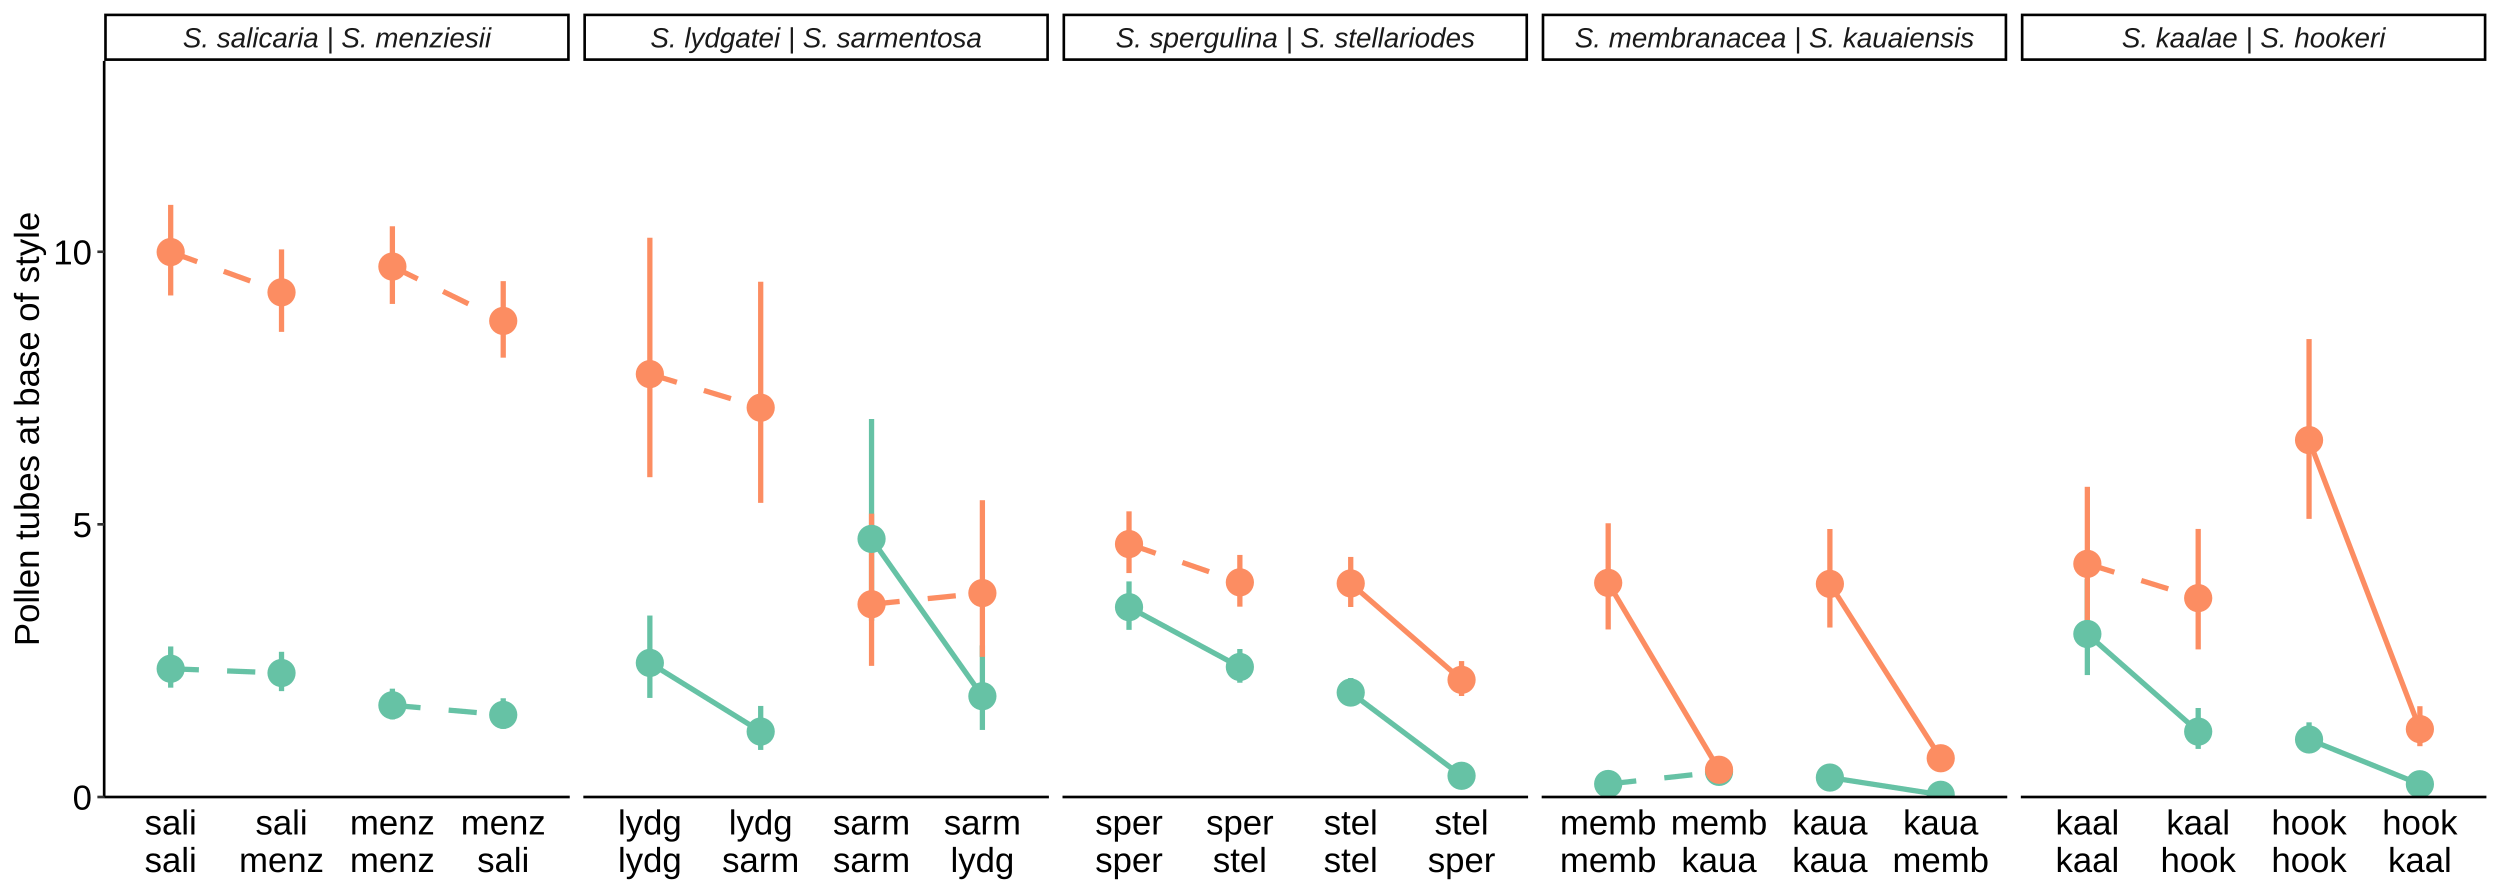
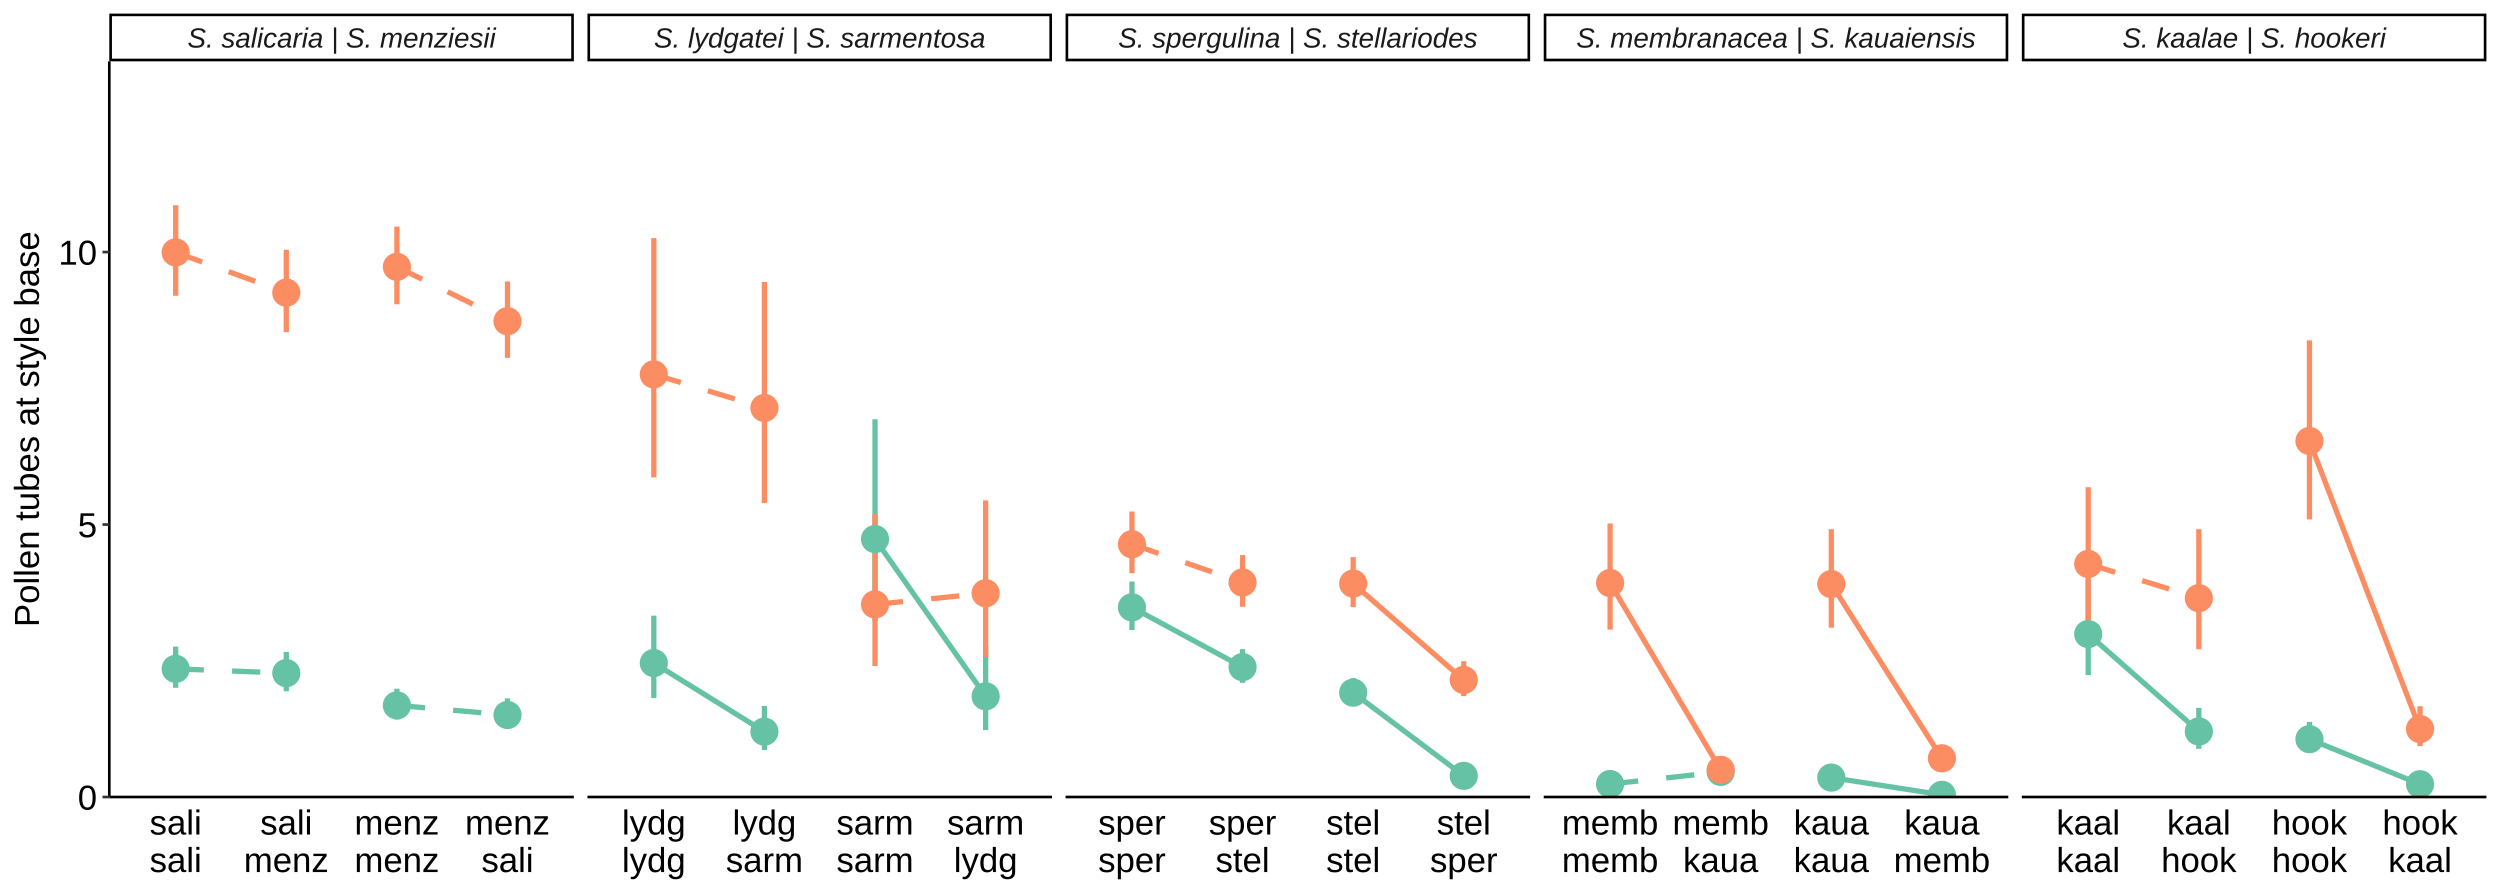
<svg xmlns="http://www.w3.org/2000/svg" class="svglite" width="1008.00pt" height="360.00pt" viewBox="0 0 1008.00 360.00">
  <defs>
    <style type="text/css">
    .svglite line, .svglite polyline, .svglite polygon, .svglite path, .svglite rect, .svglite circle {
      fill: none;
      stroke: #000000;
      stroke-linecap: round;
      stroke-linejoin: round;
      stroke-miterlimit: 10.00;
    }
    .svglite text {
      white-space: pre;
    }
  </style>
  </defs>
  <rect width="100%" height="100%" style="stroke: none; fill: #FFFFFF;" />
  <defs>
    <clipPath id="cpMC4wMHwxMDA4LjAwfDAuMDB8MzYwLjAw">
      <rect x="0.00" y="0.00" width="1008.00" height="360.00" />
    </clipPath>
  </defs>
  <g clip-path="url(#cpMC4wMHwxMDA4LjAwfDAuMDB8MzYwLjAw)">
-     <rect x="0" y="0.00" width="1008.00" height="360.00" style="stroke-width: 1.07; stroke: #FFFFFF; fill: #FFFFFF;" />
-   </g>
-   <defs>
-     <clipPath id="cpNDIuMDB8MjI5LjcyfDI0LjU2fDMyMS4zNA==">
-       <rect x="42.00" y="24.56" width="187.72" height="296.77" />
-     </clipPath>
-   </defs>
-   <g clip-path="url(#cpNDIuMDB8MjI5LjcyfDI0LjU2fDMyMS4zNA==)">
-     <rect x="42.00" y="24.56" width="187.72" height="296.77" style="stroke-width: 1.07; stroke: none; fill: #FFFFFF;" />
-     <line x1="68.82" y1="277.28" x2="68.82" y2="260.65" style="stroke-width: 2.13; stroke: #66C2A5; stroke-linecap: butt;" />
-     <line x1="68.82" y1="119.14" x2="68.82" y2="82.60" style="stroke-width: 2.13; stroke: #FC8D62; stroke-linecap: butt;" />
-     <line x1="113.51" y1="278.67" x2="113.51" y2="262.80" style="stroke-width: 2.13; stroke: #66C2A5; stroke-linecap: butt;" />
-     <line x1="113.51" y1="133.82" x2="113.51" y2="100.56" style="stroke-width: 2.13; stroke: #FC8D62; stroke-linecap: butt;" />
-     <line x1="158.21" y1="290.03" x2="158.21" y2="277.66" style="stroke-width: 2.13; stroke: #66C2A5; stroke-linecap: butt;" />
-     <line x1="158.21" y1="122.55" x2="158.21" y2="91.24" style="stroke-width: 2.13; stroke: #FC8D62; stroke-linecap: butt;" />
-     <line x1="202.90" y1="293.82" x2="202.90" y2="281.54" style="stroke-width: 2.13; stroke: #66C2A5; stroke-linecap: butt;" />
-     <line x1="202.90" y1="144.20" x2="202.90" y2="113.36" style="stroke-width: 2.13; stroke: #FC8D62; stroke-linecap: butt;" />
-     <circle cx="68.82" cy="269.63" r="4.98" style="stroke-width: 1.42; stroke: #66C2A5; fill: #66C2A5;" />
-     <circle cx="68.82" cy="101.63" r="4.98" style="stroke-width: 1.42; stroke: #FC8D62; fill: #FC8D62;" />
-     <circle cx="113.51" cy="271.36" r="4.98" style="stroke-width: 1.42; stroke: #66C2A5; fill: #66C2A5;" />
-     <circle cx="113.51" cy="117.87" r="4.98" style="stroke-width: 1.42; stroke: #FC8D62; fill: #FC8D62;" />
-     <circle cx="158.21" cy="284.36" r="4.98" style="stroke-width: 1.42; stroke: #66C2A5; fill: #66C2A5;" />
-     <circle cx="158.21" cy="107.47" r="4.98" style="stroke-width: 1.42; stroke: #FC8D62; fill: #FC8D62;" />
-     <circle cx="202.90" cy="288.24" r="4.98" style="stroke-width: 1.42; stroke: #66C2A5; fill: #66C2A5;" />
-     <circle cx="202.90" cy="129.40" r="4.98" style="stroke-width: 1.42; stroke: #FC8D62; fill: #FC8D62;" />
-     <line x1="158.21" y1="284.36" x2="202.90" y2="288.24" style="stroke-width: 2.13; stroke: #66C2A5; stroke-dasharray: 11.38,11.38; stroke-linecap: butt;" />
-     <line x1="158.21" y1="107.47" x2="202.90" y2="129.40" style="stroke-width: 2.13; stroke: #FC8D62; stroke-dasharray: 11.38,11.38; stroke-linecap: butt;" />
-     <line x1="68.82" y1="269.63" x2="113.51" y2="271.36" style="stroke-width: 2.13; stroke: #66C2A5; stroke-dasharray: 11.38,11.38; stroke-linecap: butt;" />
-     <line x1="68.82" y1="101.63" x2="113.51" y2="117.87" style="stroke-width: 2.13; stroke: #FC8D62; stroke-dasharray: 11.38,11.38; stroke-linecap: butt;" />
-   </g>
-   <g clip-path="url(#cpMC4wMHwxMDA4LjAwfDAuMDB8MzYwLjAw)">
- </g>
-   <defs>
-     <clipPath id="cpMjM1LjIwfDQyMi45MnwyNC41NnwzMjEuMzQ=">
-       <rect x="235.20" y="24.56" width="187.72" height="296.77" />
-     </clipPath>
-   </defs>
-   <g clip-path="url(#cpMjM1LjIwfDQyMi45MnwyNC41NnwzMjEuMzQ=)">
-     <rect x="235.20" y="24.56" width="187.72" height="296.77" style="stroke-width: 1.07; stroke: none; fill: #FFFFFF;" />
-     <line x1="262.02" y1="281.41" x2="262.02" y2="248.19" style="stroke-width: 2.13; stroke: #66C2A5; stroke-linecap: butt;" />
-     <line x1="262.02" y1="192.42" x2="262.02" y2="95.86" style="stroke-width: 2.13; stroke: #FC8D62; stroke-linecap: butt;" />
-     <line x1="306.71" y1="302.38" x2="306.71" y2="284.63" style="stroke-width: 2.13; stroke: #66C2A5; stroke-linecap: butt;" />
-     <line x1="306.71" y1="202.76" x2="306.71" y2="113.59" style="stroke-width: 2.13; stroke: #FC8D62; stroke-linecap: butt;" />
-     <line x1="351.41" y1="250.27" x2="351.41" y2="168.95" style="stroke-width: 2.13; stroke: #66C2A5; stroke-linecap: butt;" />
-     <line x1="351.41" y1="268.48" x2="351.41" y2="207.10" style="stroke-width: 2.13; stroke: #FC8D62; stroke-linecap: butt;" />
-     <line x1="396.10" y1="294.32" x2="396.10" y2="260.23" style="stroke-width: 2.13; stroke: #66C2A5; stroke-linecap: butt;" />
-     <line x1="396.10" y1="264.85" x2="396.10" y2="201.69" style="stroke-width: 2.13; stroke: #FC8D62; stroke-linecap: butt;" />
-     <circle cx="262.02" cy="267.29" r="4.98" style="stroke-width: 1.42; stroke: #66C2A5; fill: #66C2A5;" />
-     <circle cx="262.02" cy="150.84" r="4.98" style="stroke-width: 1.42; stroke: #FC8D62; fill: #FC8D62;" />
-     <circle cx="306.71" cy="294.96" r="4.98" style="stroke-width: 1.42; stroke: #66C2A5; fill: #66C2A5;" />
-     <circle cx="306.71" cy="164.38" r="4.98" style="stroke-width: 1.42; stroke: #FC8D62; fill: #FC8D62;" />
-     <circle cx="351.41" cy="217.28" r="4.98" style="stroke-width: 1.42; stroke: #66C2A5; fill: #66C2A5;" />
-     <circle cx="351.41" cy="243.63" r="4.98" style="stroke-width: 1.42; stroke: #FC8D62; fill: #FC8D62;" />
-     <circle cx="396.10" cy="280.71" r="4.98" style="stroke-width: 1.42; stroke: #66C2A5; fill: #66C2A5;" />
-     <circle cx="396.10" cy="239.13" r="4.98" style="stroke-width: 1.42; stroke: #FC8D62; fill: #FC8D62;" />
-     <line x1="351.41" y1="217.28" x2="396.10" y2="280.71" style="stroke-width: 2.13; stroke: #66C2A5; stroke-linecap: butt;" />
-     <line x1="351.41" y1="243.63" x2="396.10" y2="239.13" style="stroke-width: 2.13; stroke: #FC8D62; stroke-dasharray: 11.38,11.38; stroke-linecap: butt;" />
-     <line x1="262.02" y1="267.29" x2="306.71" y2="294.96" style="stroke-width: 2.13; stroke: #66C2A5; stroke-linecap: butt;" />
-     <line x1="262.02" y1="150.84" x2="306.71" y2="164.38" style="stroke-width: 2.13; stroke: #FC8D62; stroke-dasharray: 11.38,11.38; stroke-linecap: butt;" />
-   </g>
-   <g clip-path="url(#cpMC4wMHwxMDA4LjAwfDAuMDB8MzYwLjAw)">
- </g>
-   <defs>
-     <clipPath id="cpNDI4LjQwfDYxNi4xMnwyNC41NnwzMjEuMzQ=">
-       <rect x="428.40" y="24.56" width="187.72" height="296.77" />
-     </clipPath>
-   </defs>
-   <g clip-path="url(#cpNDI4LjQwfDYxNi4xMnwyNC41NnwzMjEuMzQ=)">
-     <rect x="428.40" y="24.56" width="187.72" height="296.77" style="stroke-width: 1.07; stroke: none; fill: #FFFFFF;" />
-     <line x1="455.22" y1="253.97" x2="455.22" y2="234.41" style="stroke-width: 2.13; stroke: #66C2A5; stroke-linecap: butt;" />
-     <line x1="455.22" y1="231.05" x2="455.22" y2="206.17" style="stroke-width: 2.13; stroke: #FC8D62; stroke-linecap: butt;" />
-     <line x1="499.91" y1="275.29" x2="499.91" y2="261.68" style="stroke-width: 2.13; stroke: #66C2A5; stroke-linecap: butt;" />
-     <line x1="499.91" y1="244.60" x2="499.91" y2="223.74" style="stroke-width: 2.13; stroke: #FC8D62; stroke-linecap: butt;" />
-     <line x1="544.61" y1="284.39" x2="544.61" y2="273.36" style="stroke-width: 2.13; stroke: #66C2A5; stroke-linecap: butt;" />
-     <line x1="544.61" y1="244.73" x2="544.61" y2="224.56" style="stroke-width: 2.13; stroke: #FC8D62; stroke-linecap: butt;" />
-     <line x1="589.30" y1="314.79" x2="589.30" y2="310.21" style="stroke-width: 2.13; stroke: #66C2A5; stroke-linecap: butt;" />
-     <line x1="589.30" y1="280.63" x2="589.30" y2="266.54" style="stroke-width: 2.13; stroke: #FC8D62; stroke-linecap: butt;" />
-     <circle cx="455.22" cy="244.81" r="4.98" style="stroke-width: 1.42; stroke: #66C2A5; fill: #66C2A5;" />
-     <circle cx="455.22" cy="219.37" r="4.98" style="stroke-width: 1.42; stroke: #FC8D62; fill: #FC8D62;" />
-     <circle cx="499.91" cy="268.92" r="4.98" style="stroke-width: 1.42; stroke: #66C2A5; fill: #66C2A5;" />
-     <circle cx="499.91" cy="234.80" r="4.98" style="stroke-width: 1.42; stroke: #FC8D62; fill: #FC8D62;" />
-     <circle cx="544.61" cy="279.24" r="4.98" style="stroke-width: 1.42; stroke: #66C2A5; fill: #66C2A5;" />
-     <circle cx="544.61" cy="235.24" r="4.98" style="stroke-width: 1.42; stroke: #FC8D62; fill: #FC8D62;" />
-     <circle cx="589.30" cy="312.80" r="4.98" style="stroke-width: 1.42; stroke: #66C2A5; fill: #66C2A5;" />
-     <circle cx="589.30" cy="274.11" r="4.98" style="stroke-width: 1.42; stroke: #FC8D62; fill: #FC8D62;" />
-     <line x1="544.61" y1="279.24" x2="589.30" y2="312.80" style="stroke-width: 2.13; stroke: #66C2A5; stroke-linecap: butt;" />
-     <line x1="544.61" y1="235.24" x2="589.30" y2="274.11" style="stroke-width: 2.13; stroke: #FC8D62; stroke-linecap: butt;" />
-     <line x1="455.22" y1="244.81" x2="499.91" y2="268.92" style="stroke-width: 2.13; stroke: #66C2A5; stroke-linecap: butt;" />
-     <line x1="455.22" y1="219.37" x2="499.91" y2="234.80" style="stroke-width: 2.13; stroke: #FC8D62; stroke-dasharray: 11.38,11.38; stroke-linecap: butt;" />
-   </g>
-   <g clip-path="url(#cpMC4wMHwxMDA4LjAwfDAuMDB8MzYwLjAw)">
- </g>
-   <defs>
-     <clipPath id="cpNjIxLjYwfDgwOS4zMnwyNC41NnwzMjEuMzQ=">
-       <rect x="621.60" y="24.56" width="187.72" height="296.77" />
-     </clipPath>
-   </defs>
-   <g clip-path="url(#cpNjIxLjYwfDgwOS4zMnwyNC41NnwzMjEuMzQ=)">
-     <rect x="621.60" y="24.56" width="187.72" height="296.77" style="stroke-width: 1.07; stroke: none; fill: #FFFFFF;" />
-     <line x1="648.42" y1="317.62" x2="648.42" y2="313.95" style="stroke-width: 2.13; stroke: #66C2A5; stroke-linecap: butt;" />
-     <line x1="648.42" y1="253.81" x2="648.42" y2="210.97" style="stroke-width: 2.13; stroke: #FC8D62; stroke-linecap: butt;" />
-     <line x1="693.11" y1="313.66" x2="693.11" y2="307.99" style="stroke-width: 2.13; stroke: #66C2A5; stroke-linecap: butt;" />
-     <line x1="693.11" y1="313.03" x2="693.11" y2="306.85" style="stroke-width: 2.13; stroke: #FC8D62; stroke-linecap: butt;" />
-     <line x1="737.81" y1="315.53" x2="737.81" y2="310.78" style="stroke-width: 2.13; stroke: #66C2A5; stroke-linecap: butt;" />
-     <line x1="737.81" y1="253.03" x2="737.81" y2="213.28" style="stroke-width: 2.13; stroke: #FC8D62; stroke-linecap: butt;" />
-     <line x1="782.50" y1="320.84" x2="782.50" y2="319.77" style="stroke-width: 2.13; stroke: #66C2A5; stroke-linecap: butt;" />
-     <line x1="782.50" y1="309.62" x2="782.50" y2="300.53" style="stroke-width: 2.13; stroke: #FC8D62; stroke-linecap: butt;" />
-     <circle cx="648.42" cy="316.10" r="4.98" style="stroke-width: 1.42; stroke: #66C2A5; fill: #66C2A5;" />
-     <circle cx="648.42" cy="235.01" r="4.98" style="stroke-width: 1.42; stroke: #FC8D62; fill: #FC8D62;" />
-     <circle cx="693.11" cy="311.22" r="4.98" style="stroke-width: 1.42; stroke: #66C2A5; fill: #66C2A5;" />
-     <circle cx="693.11" cy="310.37" r="4.98" style="stroke-width: 1.42; stroke: #FC8D62; fill: #FC8D62;" />
-     <circle cx="737.81" cy="313.51" r="4.98" style="stroke-width: 1.42; stroke: #66C2A5; fill: #66C2A5;" />
-     <circle cx="737.81" cy="235.43" r="4.98" style="stroke-width: 1.42; stroke: #FC8D62; fill: #FC8D62;" />
-     <circle cx="782.50" cy="320.46" r="4.98" style="stroke-width: 1.42; stroke: #66C2A5; fill: #66C2A5;" />
-     <circle cx="782.50" cy="305.73" r="4.98" style="stroke-width: 1.42; stroke: #FC8D62; fill: #FC8D62;" />
-     <line x1="737.81" y1="313.51" x2="782.50" y2="320.46" style="stroke-width: 2.13; stroke: #66C2A5; stroke-linecap: butt;" />
-     <line x1="737.81" y1="235.43" x2="782.50" y2="305.73" style="stroke-width: 2.13; stroke: #FC8D62; stroke-linecap: butt;" />
-     <line x1="648.42" y1="316.10" x2="693.11" y2="311.22" style="stroke-width: 2.13; stroke: #66C2A5; stroke-dasharray: 11.38,11.38; stroke-linecap: butt;" />
-     <line x1="648.42" y1="235.01" x2="693.11" y2="310.37" style="stroke-width: 2.13; stroke: #FC8D62; stroke-linecap: butt;" />
-   </g>
-   <g clip-path="url(#cpMC4wMHwxMDA4LjAwfDAuMDB8MzYwLjAw)">
- </g>
-   <defs>
-     <clipPath id="cpODE0LjgwfDEwMDIuNTJ8MjQuNTZ8MzIxLjM0">
-       <rect x="814.80" y="24.56" width="187.72" height="296.77" />
-     </clipPath>
-   </defs>
-   <g clip-path="url(#cpODE0LjgwfDEwMDIuNTJ8MjQuNTZ8MzIxLjM0)">
-     <rect x="814.80" y="24.56" width="187.72" height="296.77" style="stroke-width: 1.07; stroke: none; fill: #FFFFFF;" />
-     <line x1="841.62" y1="272.20" x2="841.62" y2="233.47" style="stroke-width: 2.13; stroke: #66C2A5; stroke-linecap: butt;" />
-     <line x1="841.62" y1="250.69" x2="841.62" y2="196.29" style="stroke-width: 2.13; stroke: #FC8D62; stroke-linecap: butt;" />
-     <line x1="886.31" y1="301.97" x2="886.31" y2="285.46" style="stroke-width: 2.13; stroke: #66C2A5; stroke-linecap: butt;" />
-     <line x1="886.31" y1="261.85" x2="886.31" y2="213.26" style="stroke-width: 2.13; stroke: #FC8D62; stroke-linecap: butt;" />
-     <line x1="931.01" y1="303.49" x2="931.01" y2="291.24" style="stroke-width: 2.13; stroke: #66C2A5; stroke-linecap: butt;" />
-     <line x1="931.01" y1="209.21" x2="931.01" y2="136.70" style="stroke-width: 2.13; stroke: #FC8D62; stroke-linecap: butt;" />
-     <line x1="975.70" y1="317.68" x2="975.70" y2="314.11" style="stroke-width: 2.13; stroke: #66C2A5; stroke-linecap: butt;" />
-     <line x1="975.70" y1="300.88" x2="975.70" y2="284.75" style="stroke-width: 2.13; stroke: #FC8D62; stroke-linecap: butt;" />
-     <circle cx="841.62" cy="255.63" r="4.98" style="stroke-width: 1.42; stroke: #66C2A5; fill: #66C2A5;" />
-     <circle cx="841.62" cy="227.35" r="4.98" style="stroke-width: 1.42; stroke: #FC8D62; fill: #FC8D62;" />
-     <circle cx="886.31" cy="294.98" r="4.98" style="stroke-width: 1.42; stroke: #66C2A5; fill: #66C2A5;" />
-     <circle cx="886.31" cy="241.16" r="4.98" style="stroke-width: 1.42; stroke: #FC8D62; fill: #FC8D62;" />
-     <circle cx="931.01" cy="298.16" r="4.98" style="stroke-width: 1.42; stroke: #66C2A5; fill: #66C2A5;" />
-     <circle cx="931.01" cy="177.45" r="4.98" style="stroke-width: 1.42; stroke: #FC8D62; fill: #FC8D62;" />
-     <circle cx="975.70" cy="316.20" r="4.98" style="stroke-width: 1.42; stroke: #66C2A5; fill: #66C2A5;" />
-     <circle cx="975.70" cy="293.98" r="4.98" style="stroke-width: 1.42; stroke: #FC8D62; fill: #FC8D62;" />
-     <line x1="931.01" y1="298.16" x2="975.70" y2="316.20" style="stroke-width: 2.13; stroke: #66C2A5; stroke-linecap: butt;" />
-     <line x1="931.01" y1="177.45" x2="975.70" y2="293.98" style="stroke-width: 2.13; stroke: #FC8D62; stroke-linecap: butt;" />
-     <line x1="841.62" y1="255.63" x2="886.31" y2="294.98" style="stroke-width: 2.13; stroke: #66C2A5; stroke-linecap: butt;" />
-     <line x1="841.62" y1="227.35" x2="886.31" y2="241.16" style="stroke-width: 2.13; stroke: #FC8D62; stroke-dasharray: 11.38,11.38; stroke-linecap: butt;" />
-   </g>
-   <g clip-path="url(#cpMC4wMHwxMDA4LjAwfDAuMDB8MzYwLjAw)">
- </g>
-   <defs>
-     <clipPath id="cpNDIuMDB8MjI5LjcyfDUuNDh8MjQuNTY=">
-       <rect x="42.00" y="5.48" width="187.72" height="19.09" />
-     </clipPath>
-   </defs>
-   <g clip-path="url(#cpNDIuMDB8MjI5LjcyfDUuNDh8MjQuNTY=)">
-     <rect x="42.00" y="5.48" width="187.72" height="19.09" style="stroke-width: 2.13; fill: #FFFFFF;" />
-     <text x="135.86" y="19.10" text-anchor="middle" style="font-size: 11.20px; font-style: italic;fill: #1A1A1A; font-family: &quot;Arial&quot;;">S. salicaria | S. menziesii</text>
-   </g>
-   <g clip-path="url(#cpMC4wMHwxMDA4LjAwfDAuMDB8MzYwLjAw)">
- </g>
-   <defs>
-     <clipPath id="cpMjM1LjIwfDQyMi45Mnw1LjQ4fDI0LjU2">
-       <rect x="235.20" y="5.48" width="187.72" height="19.09" />
-     </clipPath>
-   </defs>
-   <g clip-path="url(#cpMjM1LjIwfDQyMi45Mnw1LjQ4fDI0LjU2)">
-     <rect x="235.20" y="5.48" width="187.72" height="19.09" style="stroke-width: 2.13; fill: #FFFFFF;" />
-     <text x="329.06" y="19.10" text-anchor="middle" style="font-size: 11.20px; font-style: italic;fill: #1A1A1A; font-family: &quot;Arial&quot;;">S. lydgatei | S. sarmentosa</text>
-   </g>
-   <g clip-path="url(#cpMC4wMHwxMDA4LjAwfDAuMDB8MzYwLjAw)">
- </g>
-   <defs>
-     <clipPath id="cpNDI4LjQwfDYxNi4xMnw1LjQ4fDI0LjU2">
-       <rect x="428.40" y="5.48" width="187.72" height="19.09" />
-     </clipPath>
-   </defs>
-   <g clip-path="url(#cpNDI4LjQwfDYxNi4xMnw1LjQ4fDI0LjU2)">
-     <rect x="428.40" y="5.48" width="187.72" height="19.09" style="stroke-width: 2.13; fill: #FFFFFF;" />
-     <text x="522.26" y="19.10" text-anchor="middle" style="font-size: 11.20px; font-style: italic;fill: #1A1A1A; font-family: &quot;Arial&quot;;">S. spergulina | S. stellariodes</text>
-   </g>
-   <g clip-path="url(#cpMC4wMHwxMDA4LjAwfDAuMDB8MzYwLjAw)">
- </g>
-   <defs>
-     <clipPath id="cpNjIxLjYwfDgwOS4zMnw1LjQ4fDI0LjU2">
-       <rect x="621.60" y="5.48" width="187.72" height="19.09" />
-     </clipPath>
-   </defs>
-   <g clip-path="url(#cpNjIxLjYwfDgwOS4zMnw1LjQ4fDI0LjU2)">
-     <rect x="621.60" y="5.48" width="187.72" height="19.09" style="stroke-width: 2.13; fill: #FFFFFF;" />
-     <text x="715.46" y="19.10" text-anchor="middle" style="font-size: 11.20px; font-style: italic;fill: #1A1A1A; font-family: &quot;Arial&quot;;">S. membranacea | S. kauaiensis</text>
-   </g>
-   <g clip-path="url(#cpMC4wMHwxMDA4LjAwfDAuMDB8MzYwLjAw)">
- </g>
-   <defs>
-     <clipPath id="cpODE0LjgwfDEwMDIuNTJ8NS40OHwyNC41Ng==">
-       <rect x="814.80" y="5.48" width="187.72" height="19.09" />
-     </clipPath>
-   </defs>
-   <g clip-path="url(#cpODE0LjgwfDEwMDIuNTJ8NS40OHwyNC41Ng==)">
-     <rect x="814.80" y="5.48" width="187.72" height="19.09" style="stroke-width: 2.13; fill: #FFFFFF;" />
-     <text x="908.66" y="19.10" text-anchor="middle" style="font-size: 11.20px; font-style: italic;fill: #1A1A1A; font-family: &quot;Arial&quot;;">S. kaalae | S. hookeri</text>
-   </g>
-   <g clip-path="url(#cpMC4wMHwxMDA4LjAwfDAuMDB8MzYwLjAw)">
-     <polyline points="42.00,321.34 229.72,321.34 " style="stroke-width: 1.07; stroke-linecap: butt;" />
-     <text x="68.82" y="336.47" text-anchor="middle" style="font-size: 14.00px; font-family: &quot;Arial&quot;;">sali</text>
-     <text x="68.82" y="351.59" text-anchor="middle" style="font-size: 14.00px; font-family: &quot;Arial&quot;;">sali</text>
-     <text x="113.51" y="336.47" text-anchor="middle" style="font-size: 14.00px; font-family: &quot;Arial&quot;;">sali</text>
-     <text x="113.51" y="351.59" text-anchor="middle" style="font-size: 14.00px; font-family: &quot;Arial&quot;;">menz</text>
-     <text x="158.21" y="336.47" text-anchor="middle" style="font-size: 14.00px; font-family: &quot;Arial&quot;;">menz</text>
-     <text x="158.21" y="351.59" text-anchor="middle" style="font-size: 14.00px; font-family: &quot;Arial&quot;;">menz</text>
-     <text x="202.90" y="336.47" text-anchor="middle" style="font-size: 14.00px; font-family: &quot;Arial&quot;;">menz</text>
-     <text x="202.90" y="351.59" text-anchor="middle" style="font-size: 14.00px; font-family: &quot;Arial&quot;;">sali</text>
-     <polyline points="235.20,321.34 422.92,321.34 " style="stroke-width: 1.07; stroke-linecap: butt;" />
-     <text x="262.02" y="336.47" text-anchor="middle" style="font-size: 14.00px; font-family: &quot;Arial&quot;;">lydg</text>
-     <text x="262.02" y="351.59" text-anchor="middle" style="font-size: 14.00px; font-family: &quot;Arial&quot;;">lydg</text>
-     <text x="306.71" y="336.47" text-anchor="middle" style="font-size: 14.00px; font-family: &quot;Arial&quot;;">lydg</text>
-     <text x="306.71" y="351.59" text-anchor="middle" style="font-size: 14.00px; font-family: &quot;Arial&quot;;">sarm</text>
-     <text x="351.41" y="336.47" text-anchor="middle" style="font-size: 14.00px; font-family: &quot;Arial&quot;;">sarm</text>
-     <text x="351.41" y="351.59" text-anchor="middle" style="font-size: 14.00px; font-family: &quot;Arial&quot;;">sarm</text>
-     <text x="396.10" y="336.47" text-anchor="middle" style="font-size: 14.00px; font-family: &quot;Arial&quot;;">sarm</text>
-     <text x="396.10" y="351.59" text-anchor="middle" style="font-size: 14.00px; font-family: &quot;Arial&quot;;">lydg</text>
-     <polyline points="428.40,321.34 616.12,321.34 " style="stroke-width: 1.07; stroke-linecap: butt;" />
-     <text x="455.22" y="336.47" text-anchor="middle" style="font-size: 14.00px; font-family: &quot;Arial&quot;;">sper</text>
-     <text x="455.22" y="351.59" text-anchor="middle" style="font-size: 14.00px; font-family: &quot;Arial&quot;;">sper</text>
-     <text x="499.91" y="336.47" text-anchor="middle" style="font-size: 14.00px; font-family: &quot;Arial&quot;;">sper</text>
-     <text x="499.91" y="351.59" text-anchor="middle" style="font-size: 14.00px; font-family: &quot;Arial&quot;;">stel</text>
-     <text x="544.61" y="336.47" text-anchor="middle" style="font-size: 14.00px; font-family: &quot;Arial&quot;;">stel</text>
-     <text x="544.61" y="351.59" text-anchor="middle" style="font-size: 14.00px; font-family: &quot;Arial&quot;;">stel</text>
-     <text x="589.30" y="336.47" text-anchor="middle" style="font-size: 14.00px; font-family: &quot;Arial&quot;;">stel</text>
-     <text x="589.30" y="351.59" text-anchor="middle" style="font-size: 14.00px; font-family: &quot;Arial&quot;;">sper</text>
-     <polyline points="621.60,321.34 809.32,321.34 " style="stroke-width: 1.07; stroke-linecap: butt;" />
-     <text x="648.42" y="336.47" text-anchor="middle" style="font-size: 14.00px; font-family: &quot;Arial&quot;;">memb</text>
-     <text x="648.42" y="351.59" text-anchor="middle" style="font-size: 14.00px; font-family: &quot;Arial&quot;;">memb</text>
-     <text x="693.11" y="336.47" text-anchor="middle" style="font-size: 14.00px; font-family: &quot;Arial&quot;;">memb</text>
-     <text x="693.11" y="351.59" text-anchor="middle" style="font-size: 14.00px; font-family: &quot;Arial&quot;;">kaua</text>
-     <text x="737.81" y="336.47" text-anchor="middle" style="font-size: 14.00px; font-family: &quot;Arial&quot;;">kaua</text>
-     <text x="737.81" y="351.59" text-anchor="middle" style="font-size: 14.00px; font-family: &quot;Arial&quot;;">kaua</text>
-     <text x="782.50" y="336.47" text-anchor="middle" style="font-size: 14.00px; font-family: &quot;Arial&quot;;">kaua</text>
-     <text x="782.50" y="351.59" text-anchor="middle" style="font-size: 14.00px; font-family: &quot;Arial&quot;;">memb</text>
-     <polyline points="814.80,321.34 1002.52,321.34 " style="stroke-width: 1.07; stroke-linecap: butt;" />
-     <text x="841.62" y="336.47" text-anchor="middle" style="font-size: 14.00px; font-family: &quot;Arial&quot;;">kaal</text>
-     <text x="841.62" y="351.59" text-anchor="middle" style="font-size: 14.00px; font-family: &quot;Arial&quot;;">kaal</text>
-     <text x="886.31" y="336.47" text-anchor="middle" style="font-size: 14.00px; font-family: &quot;Arial&quot;;">kaal</text>
-     <text x="886.31" y="351.59" text-anchor="middle" style="font-size: 14.00px; font-family: &quot;Arial&quot;;">hook</text>
-     <text x="931.01" y="336.47" text-anchor="middle" style="font-size: 14.00px; font-family: &quot;Arial&quot;;">hook</text>
-     <text x="931.01" y="351.59" text-anchor="middle" style="font-size: 14.00px; font-family: &quot;Arial&quot;;">hook</text>
-     <text x="975.70" y="336.47" text-anchor="middle" style="font-size: 14.00px; font-family: &quot;Arial&quot;;">hook</text>
-     <text x="975.70" y="351.59" text-anchor="middle" style="font-size: 14.00px; font-family: &quot;Arial&quot;;">kaal</text>
-     <polyline points="42.00,321.34 42.00,24.56 " style="stroke-width: 1.07; stroke-linecap: butt;" />
-     <text x="37.07" y="326.44" text-anchor="end" style="font-size: 14.00px; font-family: &quot;Arial&quot;;">0</text>
-     <text x="37.07" y="216.52" text-anchor="end" style="font-size: 14.00px; font-family: &quot;Arial&quot;;">5</text>
-     <text x="37.07" y="106.61" text-anchor="end" style="font-size: 14.00px; font-family: &quot;Arial&quot;;">10</text>
-     <polyline points="39.26,321.34 42.00,321.34 " style="stroke-width: 1.07; stroke: #333333; stroke-linecap: butt;" />
-     <polyline points="39.26,211.42 42.00,211.42 " style="stroke-width: 1.07; stroke: #333333; stroke-linecap: butt;" />
-     <polyline points="39.26,101.51 42.00,101.51 " style="stroke-width: 1.07; stroke: #333333; stroke-linecap: butt;" />
-     <text transform="translate(15.68,172.95) rotate(-90)" text-anchor="middle" style="font-size: 14.00px; font-family: &quot;Arial&quot;;">Pollen tubes at base of style</text>
+     <rect x="-0" y="0.00" width="1008.00" height="360.00" style="stroke-width: 1.07; stroke: #FFFFFF; fill: #FFFFFF;" />
+   </g>
+   <defs>
+     <clipPath id="cpNDQuMDd8MjMxLjM4fDI0LjczfDMyMS4zNg==">
+       <rect x="44.07" y="24.73" width="187.31" height="296.63" />
+     </clipPath>
+   </defs>
+   <g clip-path="url(#cpNDQuMDd8MjMxLjM4fDI0LjczfDMyMS4zNg==)">
+     <rect x="44.07" y="24.73" width="187.31" height="296.63" style="stroke-width: 1.07; stroke: none; fill: #FFFFFF;" />
+     <line x1="70.83" y1="277.33" x2="70.83" y2="260.70" style="stroke-width: 2.13; stroke: #66C2A5; stroke-linecap: butt;" />
+     <line x1="70.83" y1="119.26" x2="70.83" y2="82.73" style="stroke-width: 2.13; stroke: #FC8D62; stroke-linecap: butt;" />
+     <line x1="115.43" y1="278.71" x2="115.43" y2="262.85" style="stroke-width: 2.13; stroke: #66C2A5; stroke-linecap: butt;" />
+     <line x1="115.43" y1="133.93" x2="115.43" y2="100.69" style="stroke-width: 2.13; stroke: #FC8D62; stroke-linecap: butt;" />
+     <line x1="160.03" y1="290.07" x2="160.03" y2="277.71" style="stroke-width: 2.13; stroke: #66C2A5; stroke-linecap: butt;" />
+     <line x1="160.03" y1="122.67" x2="160.03" y2="91.37" style="stroke-width: 2.13; stroke: #FC8D62; stroke-linecap: butt;" />
+     <line x1="204.62" y1="293.85" x2="204.62" y2="281.58" style="stroke-width: 2.13; stroke: #66C2A5; stroke-linecap: butt;" />
+     <line x1="204.62" y1="144.30" x2="204.62" y2="113.48" style="stroke-width: 2.13; stroke: #FC8D62; stroke-linecap: butt;" />
+     <circle cx="70.83" cy="269.68" r="4.98" style="stroke-width: 1.42; stroke: #66C2A5; fill: #66C2A5;" />
+     <circle cx="70.83" cy="101.75" r="4.98" style="stroke-width: 1.42; stroke: #FC8D62; fill: #FC8D62;" />
+     <circle cx="115.43" cy="271.40" r="4.98" style="stroke-width: 1.42; stroke: #66C2A5; fill: #66C2A5;" />
+     <circle cx="115.43" cy="117.99" r="4.98" style="stroke-width: 1.42; stroke: #FC8D62; fill: #FC8D62;" />
+     <circle cx="160.03" cy="284.40" r="4.98" style="stroke-width: 1.42; stroke: #66C2A5; fill: #66C2A5;" />
+     <circle cx="160.03" cy="107.59" r="4.98" style="stroke-width: 1.42; stroke: #FC8D62; fill: #FC8D62;" />
+     <circle cx="204.62" cy="288.28" r="4.98" style="stroke-width: 1.42; stroke: #66C2A5; fill: #66C2A5;" />
+     <circle cx="204.62" cy="129.51" r="4.98" style="stroke-width: 1.42; stroke: #FC8D62; fill: #FC8D62;" />
+     <line x1="160.03" y1="284.40" x2="204.62" y2="288.28" style="stroke-width: 2.13; stroke: #66C2A5; stroke-dasharray: 11.38,11.38; stroke-linecap: butt;" />
+     <line x1="160.03" y1="107.59" x2="204.62" y2="129.51" style="stroke-width: 2.13; stroke: #FC8D62; stroke-dasharray: 11.38,11.38; stroke-linecap: butt;" />
+     <line x1="70.83" y1="269.68" x2="115.43" y2="271.40" style="stroke-width: 2.13; stroke: #66C2A5; stroke-dasharray: 11.38,11.38; stroke-linecap: butt;" />
+     <line x1="70.83" y1="101.75" x2="115.43" y2="117.99" style="stroke-width: 2.13; stroke: #FC8D62; stroke-dasharray: 11.38,11.38; stroke-linecap: butt;" />
+   </g>
+   <g clip-path="url(#cpMC4wMHwxMDA4LjAwfDAuMDB8MzYwLjAw)">
+ </g>
+   <defs>
+     <clipPath id="cpMjM2Ljg2fDQyNC4xN3wyNC43M3wzMjEuMzY=">
+       <rect x="236.86" y="24.73" width="187.31" height="296.63" />
+     </clipPath>
+   </defs>
+   <g clip-path="url(#cpMjM2Ljg2fDQyNC4xN3wyNC43M3wzMjEuMzY=)">
+     <rect x="236.86" y="24.73" width="187.31" height="296.63" style="stroke-width: 1.07; stroke: none; fill: #FFFFFF;" />
+     <line x1="263.62" y1="281.45" x2="263.62" y2="248.24" style="stroke-width: 2.13; stroke: #66C2A5; stroke-linecap: butt;" />
+     <line x1="263.62" y1="192.50" x2="263.62" y2="95.99" style="stroke-width: 2.13; stroke: #FC8D62; stroke-linecap: butt;" />
+     <line x1="308.21" y1="302.41" x2="308.21" y2="284.67" style="stroke-width: 2.13; stroke: #66C2A5; stroke-linecap: butt;" />
+     <line x1="308.21" y1="202.83" x2="308.21" y2="113.71" style="stroke-width: 2.13; stroke: #FC8D62; stroke-linecap: butt;" />
+     <line x1="352.81" y1="250.33" x2="352.81" y2="169.05" style="stroke-width: 2.13; stroke: #66C2A5; stroke-linecap: butt;" />
+     <line x1="352.81" y1="268.52" x2="352.81" y2="207.18" style="stroke-width: 2.13; stroke: #FC8D62; stroke-linecap: butt;" />
+     <line x1="397.41" y1="294.35" x2="397.41" y2="260.28" style="stroke-width: 2.13; stroke: #66C2A5; stroke-linecap: butt;" />
+     <line x1="397.41" y1="264.90" x2="397.41" y2="201.77" style="stroke-width: 2.13; stroke: #FC8D62; stroke-linecap: butt;" />
+     <circle cx="263.62" cy="267.34" r="4.98" style="stroke-width: 1.42; stroke: #66C2A5; fill: #66C2A5;" />
+     <circle cx="263.62" cy="150.95" r="4.98" style="stroke-width: 1.42; stroke: #FC8D62; fill: #FC8D62;" />
+     <circle cx="308.21" cy="294.99" r="4.98" style="stroke-width: 1.42; stroke: #66C2A5; fill: #66C2A5;" />
+     <circle cx="308.21" cy="164.48" r="4.98" style="stroke-width: 1.42; stroke: #FC8D62; fill: #FC8D62;" />
+     <circle cx="352.81" cy="217.35" r="4.98" style="stroke-width: 1.42; stroke: #66C2A5; fill: #66C2A5;" />
+     <circle cx="352.81" cy="243.69" r="4.98" style="stroke-width: 1.42; stroke: #FC8D62; fill: #FC8D62;" />
+     <circle cx="397.41" cy="280.75" r="4.98" style="stroke-width: 1.42; stroke: #66C2A5; fill: #66C2A5;" />
+     <circle cx="397.41" cy="239.19" r="4.98" style="stroke-width: 1.42; stroke: #FC8D62; fill: #FC8D62;" />
+     <line x1="352.81" y1="217.35" x2="397.41" y2="280.75" style="stroke-width: 2.13; stroke: #66C2A5; stroke-linecap: butt;" />
+     <line x1="352.81" y1="243.69" x2="397.41" y2="239.19" style="stroke-width: 2.13; stroke: #FC8D62; stroke-dasharray: 11.38,11.38; stroke-linecap: butt;" />
+     <line x1="263.62" y1="267.34" x2="308.21" y2="294.99" style="stroke-width: 2.13; stroke: #66C2A5; stroke-linecap: butt;" />
+     <line x1="263.62" y1="150.95" x2="308.21" y2="164.48" style="stroke-width: 2.13; stroke: #FC8D62; stroke-dasharray: 11.38,11.38; stroke-linecap: butt;" />
+   </g>
+   <g clip-path="url(#cpMC4wMHwxMDA4LjAwfDAuMDB8MzYwLjAw)">
+ </g>
+   <defs>
+     <clipPath id="cpNDI5LjY0fDYxNi45NXwyNC43M3wzMjEuMzY=">
+       <rect x="429.64" y="24.73" width="187.31" height="296.63" />
+     </clipPath>
+   </defs>
+   <g clip-path="url(#cpNDI5LjY0fDYxNi45NXwyNC43M3wzMjEuMzY=)">
+     <rect x="429.64" y="24.73" width="187.31" height="296.63" style="stroke-width: 1.07; stroke: none; fill: #FFFFFF;" />
+     <line x1="456.40" y1="254.02" x2="456.40" y2="234.47" style="stroke-width: 2.13; stroke: #66C2A5; stroke-linecap: butt;" />
+     <line x1="456.40" y1="231.11" x2="456.40" y2="206.25" style="stroke-width: 2.13; stroke: #FC8D62; stroke-linecap: butt;" />
+     <line x1="501.00" y1="275.33" x2="501.00" y2="261.73" style="stroke-width: 2.13; stroke: #66C2A5; stroke-linecap: butt;" />
+     <line x1="501.00" y1="244.66" x2="501.00" y2="223.81" style="stroke-width: 2.13; stroke: #FC8D62; stroke-linecap: butt;" />
+     <line x1="545.60" y1="284.43" x2="545.60" y2="273.40" style="stroke-width: 2.13; stroke: #66C2A5; stroke-linecap: butt;" />
+     <line x1="545.60" y1="244.79" x2="545.60" y2="224.63" style="stroke-width: 2.13; stroke: #FC8D62; stroke-linecap: butt;" />
+     <line x1="590.19" y1="314.81" x2="590.19" y2="310.23" style="stroke-width: 2.13; stroke: #66C2A5; stroke-linecap: butt;" />
+     <line x1="590.19" y1="280.67" x2="590.19" y2="266.59" style="stroke-width: 2.13; stroke: #FC8D62; stroke-linecap: butt;" />
+     <circle cx="456.40" cy="244.87" r="4.98" style="stroke-width: 1.42; stroke: #66C2A5; fill: #66C2A5;" />
+     <circle cx="456.40" cy="219.44" r="4.98" style="stroke-width: 1.42; stroke: #FC8D62; fill: #FC8D62;" />
+     <circle cx="501.00" cy="268.97" r="4.98" style="stroke-width: 1.42; stroke: #66C2A5; fill: #66C2A5;" />
+     <circle cx="501.00" cy="234.86" r="4.98" style="stroke-width: 1.42; stroke: #FC8D62; fill: #FC8D62;" />
+     <circle cx="545.60" cy="279.28" r="4.98" style="stroke-width: 1.42; stroke: #66C2A5; fill: #66C2A5;" />
+     <circle cx="545.60" cy="235.30" r="4.98" style="stroke-width: 1.42; stroke: #FC8D62; fill: #FC8D62;" />
+     <circle cx="590.19" cy="312.82" r="4.98" style="stroke-width: 1.42; stroke: #66C2A5; fill: #66C2A5;" />
+     <circle cx="590.19" cy="274.15" r="4.98" style="stroke-width: 1.42; stroke: #FC8D62; fill: #FC8D62;" />
+     <line x1="545.60" y1="279.28" x2="590.19" y2="312.82" style="stroke-width: 2.13; stroke: #66C2A5; stroke-linecap: butt;" />
+     <line x1="545.60" y1="235.30" x2="590.19" y2="274.15" style="stroke-width: 2.13; stroke: #FC8D62; stroke-linecap: butt;" />
+     <line x1="456.40" y1="244.87" x2="501.00" y2="268.97" style="stroke-width: 2.13; stroke: #66C2A5; stroke-linecap: butt;" />
+     <line x1="456.40" y1="219.44" x2="501.00" y2="234.86" style="stroke-width: 2.13; stroke: #FC8D62; stroke-dasharray: 11.38,11.38; stroke-linecap: butt;" />
+   </g>
+   <g clip-path="url(#cpMC4wMHwxMDA4LjAwfDAuMDB8MzYwLjAw)">
+ </g>
+   <defs>
+     <clipPath id="cpNjIyLjQzfDgwOS43NHwyNC43M3wzMjEuMzY=">
+       <rect x="622.43" y="24.73" width="187.31" height="296.63" />
+     </clipPath>
+   </defs>
+   <g clip-path="url(#cpNjIyLjQzfDgwOS43NHwyNC43M3wzMjEuMzY=)">
+     <rect x="622.43" y="24.73" width="187.31" height="296.63" style="stroke-width: 1.07; stroke: none; fill: #FFFFFF;" />
+     <line x1="649.19" y1="317.64" x2="649.19" y2="313.98" style="stroke-width: 2.13; stroke: #66C2A5; stroke-linecap: butt;" />
+     <line x1="649.19" y1="253.86" x2="649.19" y2="211.05" style="stroke-width: 2.13; stroke: #FC8D62; stroke-linecap: butt;" />
+     <line x1="693.78" y1="313.69" x2="693.78" y2="308.02" style="stroke-width: 2.13; stroke: #66C2A5; stroke-linecap: butt;" />
+     <line x1="693.78" y1="313.06" x2="693.78" y2="306.88" style="stroke-width: 2.13; stroke: #FC8D62; stroke-linecap: butt;" />
+     <line x1="738.38" y1="315.55" x2="738.38" y2="310.81" style="stroke-width: 2.13; stroke: #66C2A5; stroke-linecap: butt;" />
+     <line x1="738.38" y1="253.09" x2="738.38" y2="213.36" style="stroke-width: 2.13; stroke: #FC8D62; stroke-linecap: butt;" />
+     <line x1="782.98" y1="320.86" x2="782.98" y2="319.79" style="stroke-width: 2.13; stroke: #66C2A5; stroke-linecap: butt;" />
+     <line x1="782.98" y1="309.65" x2="782.98" y2="300.56" style="stroke-width: 2.13; stroke: #FC8D62; stroke-linecap: butt;" />
+     <circle cx="649.19" cy="316.12" r="4.98" style="stroke-width: 1.42; stroke: #66C2A5; fill: #66C2A5;" />
+     <circle cx="649.19" cy="235.07" r="4.98" style="stroke-width: 1.42; stroke: #FC8D62; fill: #FC8D62;" />
+     <circle cx="693.78" cy="311.24" r="4.98" style="stroke-width: 1.42; stroke: #66C2A5; fill: #66C2A5;" />
+     <circle cx="693.78" cy="310.39" r="4.98" style="stroke-width: 1.42; stroke: #FC8D62; fill: #FC8D62;" />
+     <circle cx="738.38" cy="313.53" r="4.98" style="stroke-width: 1.42; stroke: #66C2A5; fill: #66C2A5;" />
+     <circle cx="738.38" cy="235.49" r="4.98" style="stroke-width: 1.42; stroke: #FC8D62; fill: #FC8D62;" />
+     <circle cx="782.98" cy="320.48" r="4.98" style="stroke-width: 1.42; stroke: #66C2A5; fill: #66C2A5;" />
+     <circle cx="782.98" cy="305.75" r="4.98" style="stroke-width: 1.42; stroke: #FC8D62; fill: #FC8D62;" />
+     <line x1="738.38" y1="313.53" x2="782.98" y2="320.48" style="stroke-width: 2.13; stroke: #66C2A5; stroke-linecap: butt;" />
+     <line x1="738.38" y1="235.49" x2="782.98" y2="305.75" style="stroke-width: 2.13; stroke: #FC8D62; stroke-linecap: butt;" />
+     <line x1="649.19" y1="316.12" x2="693.78" y2="311.24" style="stroke-width: 2.13; stroke: #66C2A5; stroke-dasharray: 11.38,11.38; stroke-linecap: butt;" />
+     <line x1="649.19" y1="235.07" x2="693.78" y2="310.39" style="stroke-width: 2.13; stroke: #FC8D62; stroke-linecap: butt;" />
+   </g>
+   <g clip-path="url(#cpMC4wMHwxMDA4LjAwfDAuMDB8MzYwLjAw)">
+ </g>
+   <defs>
+     <clipPath id="cpODE1LjIxfDEwMDIuNTJ8MjQuNzN8MzIxLjM2">
+       <rect x="815.21" y="24.73" width="187.31" height="296.63" />
+     </clipPath>
+   </defs>
+   <g clip-path="url(#cpODE1LjIxfDEwMDIuNTJ8MjQuNzN8MzIxLjM2)">
+     <rect x="815.21" y="24.73" width="187.31" height="296.63" style="stroke-width: 1.07; stroke: none; fill: #FFFFFF;" />
+     <line x1="841.97" y1="272.19" x2="841.97" y2="233.59" style="stroke-width: 2.13; stroke: #66C2A5; stroke-linecap: butt;" />
+     <line x1="841.97" y1="250.66" x2="841.97" y2="196.43" style="stroke-width: 2.13; stroke: #FC8D62; stroke-linecap: butt;" />
+     <line x1="886.57" y1="301.92" x2="886.57" y2="285.40" style="stroke-width: 2.13; stroke: #66C2A5; stroke-linecap: butt;" />
+     <line x1="886.57" y1="261.82" x2="886.57" y2="213.38" style="stroke-width: 2.13; stroke: #FC8D62; stroke-linecap: butt;" />
+     <line x1="931.17" y1="303.38" x2="931.17" y2="291.08" style="stroke-width: 2.13; stroke: #66C2A5; stroke-linecap: butt;" />
+     <line x1="931.17" y1="209.42" x2="931.17" y2="137.23" style="stroke-width: 2.13; stroke: #FC8D62; stroke-linecap: butt;" />
+     <line x1="975.76" y1="317.69" x2="975.76" y2="314.12" style="stroke-width: 2.13; stroke: #66C2A5; stroke-linecap: butt;" />
+     <line x1="975.76" y1="300.85" x2="975.76" y2="284.73" style="stroke-width: 2.13; stroke: #FC8D62; stroke-linecap: butt;" />
+     <circle cx="841.97" cy="255.67" r="4.98" style="stroke-width: 1.42; stroke: #66C2A5; fill: #66C2A5;" />
+     <circle cx="841.97" cy="227.38" r="4.98" style="stroke-width: 1.42; stroke: #FC8D62; fill: #FC8D62;" />
+     <circle cx="886.57" cy="294.92" r="4.98" style="stroke-width: 1.42; stroke: #66C2A5; fill: #66C2A5;" />
+     <circle cx="886.57" cy="241.18" r="4.98" style="stroke-width: 1.42; stroke: #FC8D62; fill: #FC8D62;" />
+     <circle cx="931.17" cy="298.03" r="4.98" style="stroke-width: 1.42; stroke: #66C2A5; fill: #66C2A5;" />
+     <circle cx="931.17" cy="177.79" r="4.98" style="stroke-width: 1.42; stroke: #FC8D62; fill: #FC8D62;" />
+     <circle cx="975.76" cy="316.20" r="4.98" style="stroke-width: 1.42; stroke: #66C2A5; fill: #66C2A5;" />
+     <circle cx="975.76" cy="293.95" r="4.98" style="stroke-width: 1.42; stroke: #FC8D62; fill: #FC8D62;" />
+     <line x1="931.17" y1="298.03" x2="975.76" y2="316.20" style="stroke-width: 2.13; stroke: #66C2A5; stroke-linecap: butt;" />
+     <line x1="931.17" y1="177.79" x2="975.76" y2="293.95" style="stroke-width: 2.13; stroke: #FC8D62; stroke-linecap: butt;" />
+     <line x1="841.97" y1="255.67" x2="886.57" y2="294.92" style="stroke-width: 2.13; stroke: #66C2A5; stroke-linecap: butt;" />
+     <line x1="841.97" y1="227.38" x2="886.57" y2="241.18" style="stroke-width: 2.13; stroke: #FC8D62; stroke-dasharray: 11.38,11.38; stroke-linecap: butt;" />
+   </g>
+   <g clip-path="url(#cpMC4wMHwxMDA4LjAwfDAuMDB8MzYwLjAw)">
+ </g>
+   <defs>
+     <clipPath id="cpNDQuMDd8MjMxLjM4fDUuNDh8MjQuNzM=">
+       <rect x="44.07" y="5.48" width="187.31" height="19.25" />
+     </clipPath>
+   </defs>
+   <g clip-path="url(#cpNDQuMDd8MjMxLjM4fDUuNDh8MjQuNzM=)">
+     <rect x="44.07" y="5.48" width="187.31" height="19.25" style="stroke-width: 2.13; fill: #FFFFFF;" />
+     <text x="137.73" y="19.18" text-anchor="middle" style="font-size: 11.20px; font-style: italic;fill: #1A1A1A; font-family: &quot;Arial&quot;;">S. salicaria | S. menziesii</text>
+   </g>
+   <g clip-path="url(#cpMC4wMHwxMDA4LjAwfDAuMDB8MzYwLjAw)">
+ </g>
+   <defs>
+     <clipPath id="cpMjM2Ljg2fDQyNC4xN3w1LjQ4fDI0Ljcz">
+       <rect x="236.86" y="5.48" width="187.31" height="19.25" />
+     </clipPath>
+   </defs>
+   <g clip-path="url(#cpMjM2Ljg2fDQyNC4xN3w1LjQ4fDI0Ljcz)">
+     <rect x="236.86" y="5.48" width="187.31" height="19.25" style="stroke-width: 2.13; fill: #FFFFFF;" />
+     <text x="330.51" y="19.18" text-anchor="middle" style="font-size: 11.20px; font-style: italic;fill: #1A1A1A; font-family: &quot;Arial&quot;;">S. lydgatei | S. sarmentosa</text>
+   </g>
+   <g clip-path="url(#cpMC4wMHwxMDA4LjAwfDAuMDB8MzYwLjAw)">
+ </g>
+   <defs>
+     <clipPath id="cpNDI5LjY0fDYxNi45NXw1LjQ4fDI0Ljcz">
+       <rect x="429.64" y="5.48" width="187.31" height="19.25" />
+     </clipPath>
+   </defs>
+   <g clip-path="url(#cpNDI5LjY0fDYxNi45NXw1LjQ4fDI0Ljcz)">
+     <rect x="429.64" y="5.48" width="187.31" height="19.25" style="stroke-width: 2.13; fill: #FFFFFF;" />
+     <text x="523.30" y="19.18" text-anchor="middle" style="font-size: 11.20px; font-style: italic;fill: #1A1A1A; font-family: &quot;Arial&quot;;">S. spergulina | S. stellariodes</text>
+   </g>
+   <g clip-path="url(#cpMC4wMHwxMDA4LjAwfDAuMDB8MzYwLjAw)">
+ </g>
+   <defs>
+     <clipPath id="cpNjIyLjQzfDgwOS43NHw1LjQ4fDI0Ljcz">
+       <rect x="622.43" y="5.48" width="187.31" height="19.25" />
+     </clipPath>
+   </defs>
+   <g clip-path="url(#cpNjIyLjQzfDgwOS43NHw1LjQ4fDI0Ljcz)">
+     <rect x="622.43" y="5.48" width="187.31" height="19.25" style="stroke-width: 2.13; fill: #FFFFFF;" />
+     <text x="716.08" y="19.18" text-anchor="middle" style="font-size: 11.20px; font-style: italic;fill: #1A1A1A; font-family: &quot;Arial&quot;;">S. membranacea | S. kauaiensis</text>
+   </g>
+   <g clip-path="url(#cpMC4wMHwxMDA4LjAwfDAuMDB8MzYwLjAw)">
+ </g>
+   <defs>
+     <clipPath id="cpODE1LjIxfDEwMDIuNTJ8NS40OHwyNC43Mw==">
+       <rect x="815.21" y="5.48" width="187.31" height="19.25" />
+     </clipPath>
+   </defs>
+   <g clip-path="url(#cpODE1LjIxfDEwMDIuNTJ8NS40OHwyNC43Mw==)">
+     <rect x="815.21" y="5.48" width="187.31" height="19.25" style="stroke-width: 2.13; fill: #FFFFFF;" />
+     <text x="908.87" y="19.18" text-anchor="middle" style="font-size: 11.20px; font-style: italic;fill: #1A1A1A; font-family: &quot;Arial&quot;;">S. kaalae | S. hookeri</text>
+   </g>
+   <g clip-path="url(#cpMC4wMHwxMDA4LjAwfDAuMDB8MzYwLjAw)">
+     <polyline points="44.07,321.36 231.38,321.36 " style="stroke-width: 1.07; stroke-linecap: butt;" />
+     <text x="70.83" y="336.49" text-anchor="middle" style="font-size: 14.00px; font-family: &quot;Arial&quot;;">sali</text>
+     <text x="70.83" y="351.61" text-anchor="middle" style="font-size: 14.00px; font-family: &quot;Arial&quot;;">sali</text>
+     <text x="115.43" y="336.49" text-anchor="middle" style="font-size: 14.00px; font-family: &quot;Arial&quot;;">sali</text>
+     <text x="115.43" y="351.61" text-anchor="middle" style="font-size: 14.00px; font-family: &quot;Arial&quot;;">menz</text>
+     <text x="160.03" y="336.49" text-anchor="middle" style="font-size: 14.00px; font-family: &quot;Arial&quot;;">menz</text>
+     <text x="160.03" y="351.61" text-anchor="middle" style="font-size: 14.00px; font-family: &quot;Arial&quot;;">menz</text>
+     <text x="204.62" y="336.49" text-anchor="middle" style="font-size: 14.00px; font-family: &quot;Arial&quot;;">menz</text>
+     <text x="204.62" y="351.61" text-anchor="middle" style="font-size: 14.00px; font-family: &quot;Arial&quot;;">sali</text>
+     <polyline points="236.86,321.36 424.17,321.36 " style="stroke-width: 1.07; stroke-linecap: butt;" />
+     <text x="263.62" y="336.49" text-anchor="middle" style="font-size: 14.00px; font-family: &quot;Arial&quot;;">lydg</text>
+     <text x="263.62" y="351.61" text-anchor="middle" style="font-size: 14.00px; font-family: &quot;Arial&quot;;">lydg</text>
+     <text x="308.21" y="336.49" text-anchor="middle" style="font-size: 14.00px; font-family: &quot;Arial&quot;;">lydg</text>
+     <text x="308.21" y="351.61" text-anchor="middle" style="font-size: 14.00px; font-family: &quot;Arial&quot;;">sarm</text>
+     <text x="352.81" y="336.49" text-anchor="middle" style="font-size: 14.00px; font-family: &quot;Arial&quot;;">sarm</text>
+     <text x="352.81" y="351.61" text-anchor="middle" style="font-size: 14.00px; font-family: &quot;Arial&quot;;">sarm</text>
+     <text x="397.41" y="336.49" text-anchor="middle" style="font-size: 14.00px; font-family: &quot;Arial&quot;;">sarm</text>
+     <text x="397.41" y="351.61" text-anchor="middle" style="font-size: 14.00px; font-family: &quot;Arial&quot;;">lydg</text>
+     <polyline points="429.64,321.36 616.95,321.36 " style="stroke-width: 1.07; stroke-linecap: butt;" />
+     <text x="456.40" y="336.49" text-anchor="middle" style="font-size: 14.00px; font-family: &quot;Arial&quot;;">sper</text>
+     <text x="456.40" y="351.61" text-anchor="middle" style="font-size: 14.00px; font-family: &quot;Arial&quot;;">sper</text>
+     <text x="501.00" y="336.49" text-anchor="middle" style="font-size: 14.00px; font-family: &quot;Arial&quot;;">sper</text>
+     <text x="501.00" y="351.61" text-anchor="middle" style="font-size: 14.00px; font-family: &quot;Arial&quot;;">stel</text>
+     <text x="545.60" y="336.49" text-anchor="middle" style="font-size: 14.00px; font-family: &quot;Arial&quot;;">stel</text>
+     <text x="545.60" y="351.61" text-anchor="middle" style="font-size: 14.00px; font-family: &quot;Arial&quot;;">stel</text>
+     <text x="590.19" y="336.49" text-anchor="middle" style="font-size: 14.00px; font-family: &quot;Arial&quot;;">stel</text>
+     <text x="590.19" y="351.61" text-anchor="middle" style="font-size: 14.00px; font-family: &quot;Arial&quot;;">sper</text>
+     <polyline points="622.43,321.36 809.74,321.36 " style="stroke-width: 1.07; stroke-linecap: butt;" />
+     <text x="649.19" y="336.49" text-anchor="middle" style="font-size: 14.00px; font-family: &quot;Arial&quot;;">memb</text>
+     <text x="649.19" y="351.61" text-anchor="middle" style="font-size: 14.00px; font-family: &quot;Arial&quot;;">memb</text>
+     <text x="693.78" y="336.49" text-anchor="middle" style="font-size: 14.00px; font-family: &quot;Arial&quot;;">memb</text>
+     <text x="693.78" y="351.61" text-anchor="middle" style="font-size: 14.00px; font-family: &quot;Arial&quot;;">kaua</text>
+     <text x="738.38" y="336.49" text-anchor="middle" style="font-size: 14.00px; font-family: &quot;Arial&quot;;">kaua</text>
+     <text x="738.38" y="351.61" text-anchor="middle" style="font-size: 14.00px; font-family: &quot;Arial&quot;;">kaua</text>
+     <text x="782.98" y="336.49" text-anchor="middle" style="font-size: 14.00px; font-family: &quot;Arial&quot;;">kaua</text>
+     <text x="782.98" y="351.61" text-anchor="middle" style="font-size: 14.00px; font-family: &quot;Arial&quot;;">memb</text>
+     <polyline points="815.21,321.36 1002.52,321.36 " style="stroke-width: 1.07; stroke-linecap: butt;" />
+     <text x="841.97" y="336.49" text-anchor="middle" style="font-size: 14.00px; font-family: &quot;Arial&quot;;">kaal</text>
+     <text x="841.97" y="351.61" text-anchor="middle" style="font-size: 14.00px; font-family: &quot;Arial&quot;;">kaal</text>
+     <text x="886.57" y="336.49" text-anchor="middle" style="font-size: 14.00px; font-family: &quot;Arial&quot;;">kaal</text>
+     <text x="886.57" y="351.61" text-anchor="middle" style="font-size: 14.00px; font-family: &quot;Arial&quot;;">hook</text>
+     <text x="931.17" y="336.49" text-anchor="middle" style="font-size: 14.00px; font-family: &quot;Arial&quot;;">hook</text>
+     <text x="931.17" y="351.61" text-anchor="middle" style="font-size: 14.00px; font-family: &quot;Arial&quot;;">hook</text>
+     <text x="975.76" y="336.49" text-anchor="middle" style="font-size: 14.00px; font-family: &quot;Arial&quot;;">hook</text>
+     <text x="975.76" y="351.61" text-anchor="middle" style="font-size: 14.00px; font-family: &quot;Arial&quot;;">kaal</text>
+     <polyline points="44.07,321.36 44.07,24.73 " style="stroke-width: 1.07; stroke-linecap: butt;" />
+     <text x="39.14" y="326.46" text-anchor="end" style="font-size: 14.00px; font-family: &quot;Arial&quot;;">0</text>
+     <text x="39.14" y="216.60" text-anchor="end" style="font-size: 14.00px; font-family: &quot;Arial&quot;;">5</text>
+     <text x="39.14" y="106.73" text-anchor="end" style="font-size: 14.00px; font-family: &quot;Arial&quot;;">10</text>
+     <polyline points="41.33,321.36 44.07,321.36 " style="stroke-width: 1.07; stroke: #333333; stroke-linecap: butt;" />
+     <polyline points="41.33,211.50 44.07,211.50 " style="stroke-width: 1.07; stroke: #333333; stroke-linecap: butt;" />
+     <polyline points="41.33,101.63 44.07,101.63 " style="stroke-width: 1.07; stroke: #333333; stroke-linecap: butt;" />
+     <text transform="translate(15.68,173.04) rotate(-90)" text-anchor="middle" style="font-size: 14.00px; font-family: &quot;Arial&quot;;">Pollen tubes at style base</text>
  </g>
</svg>
